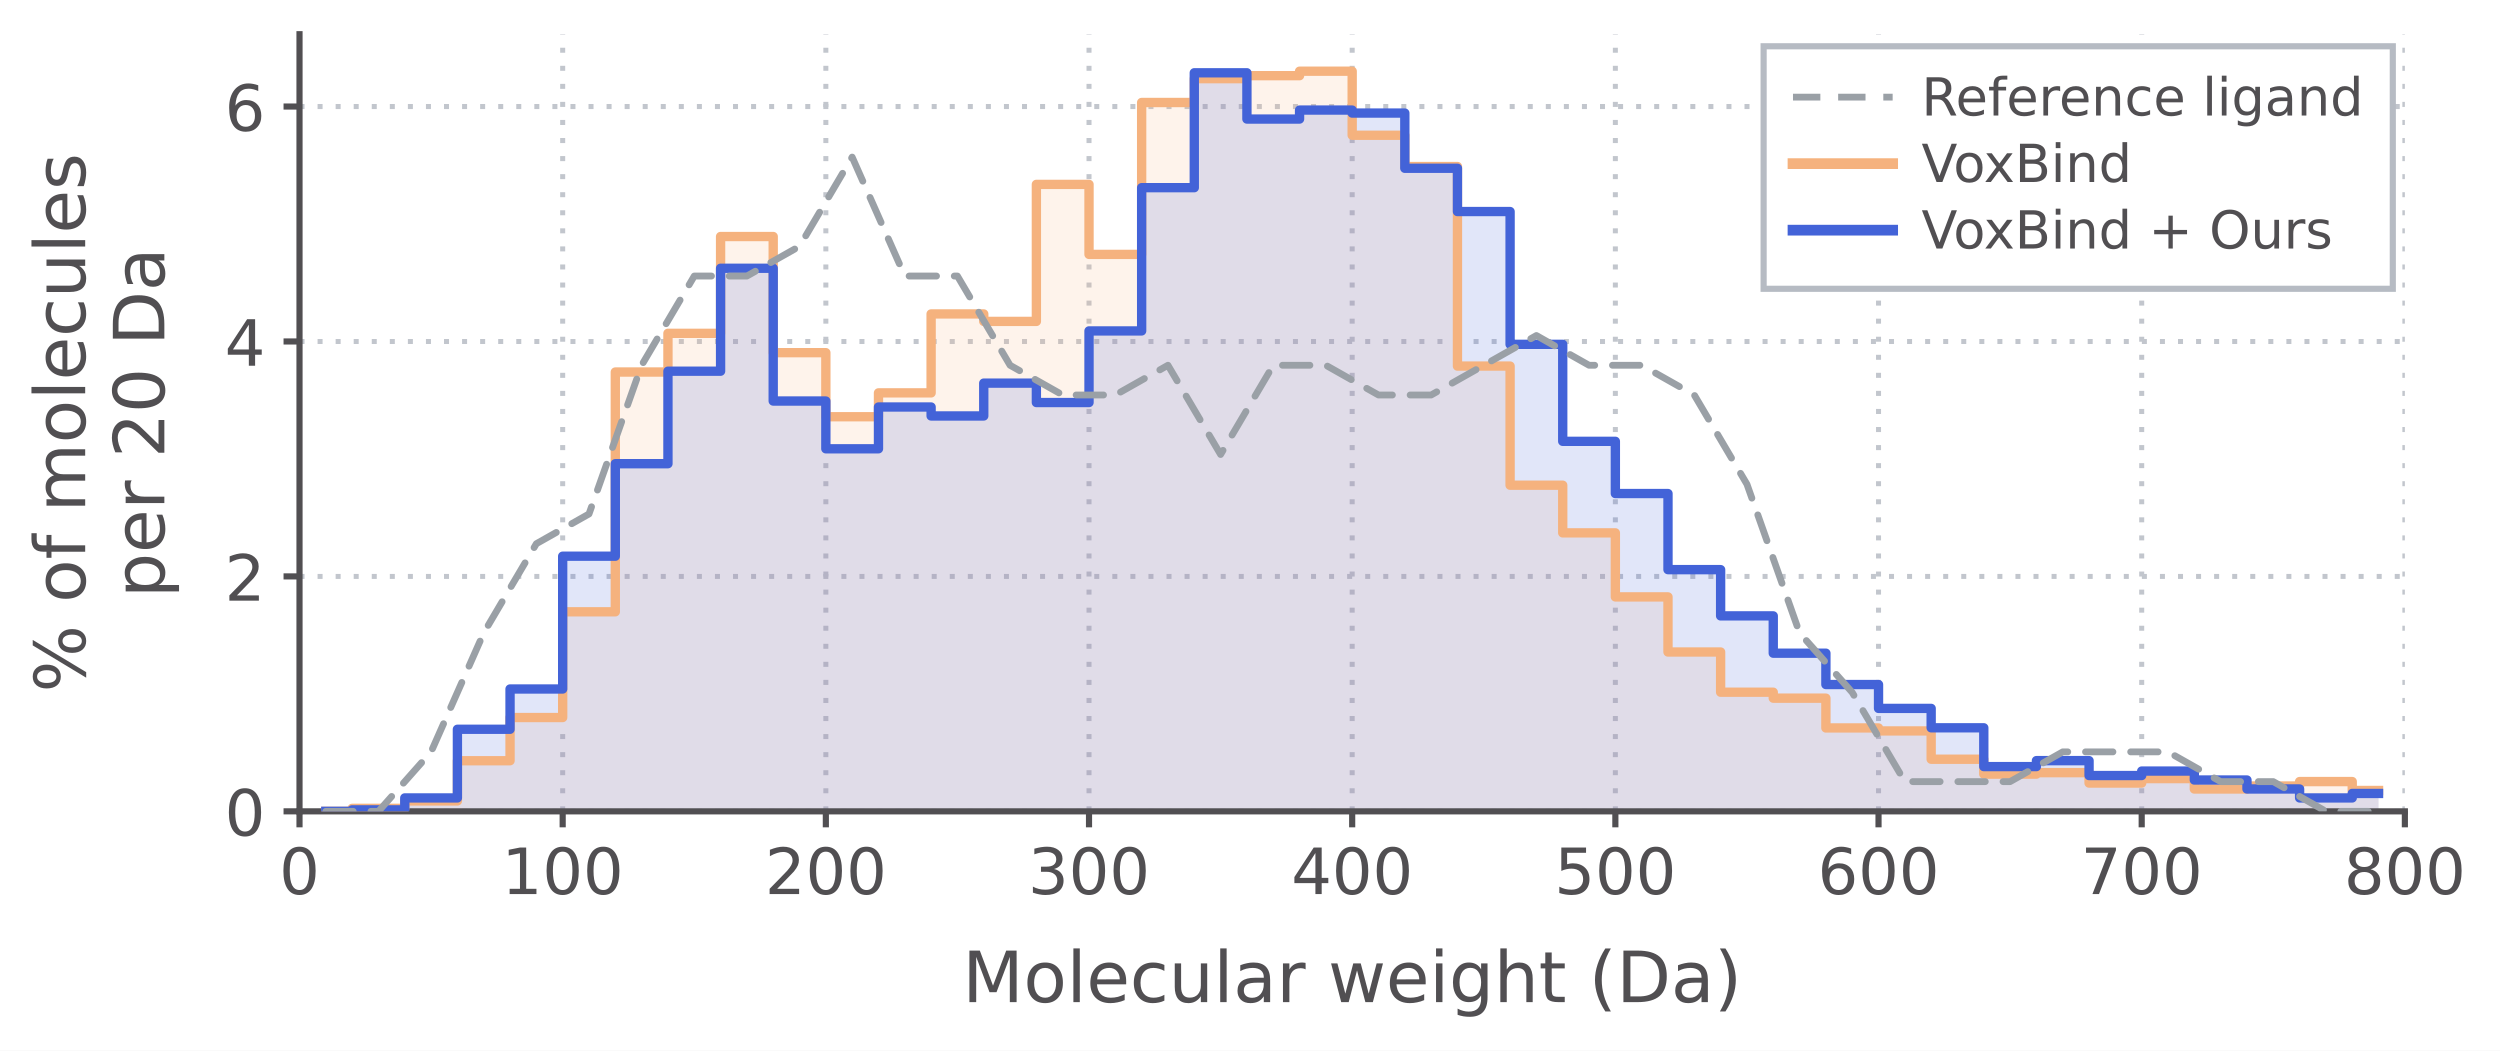
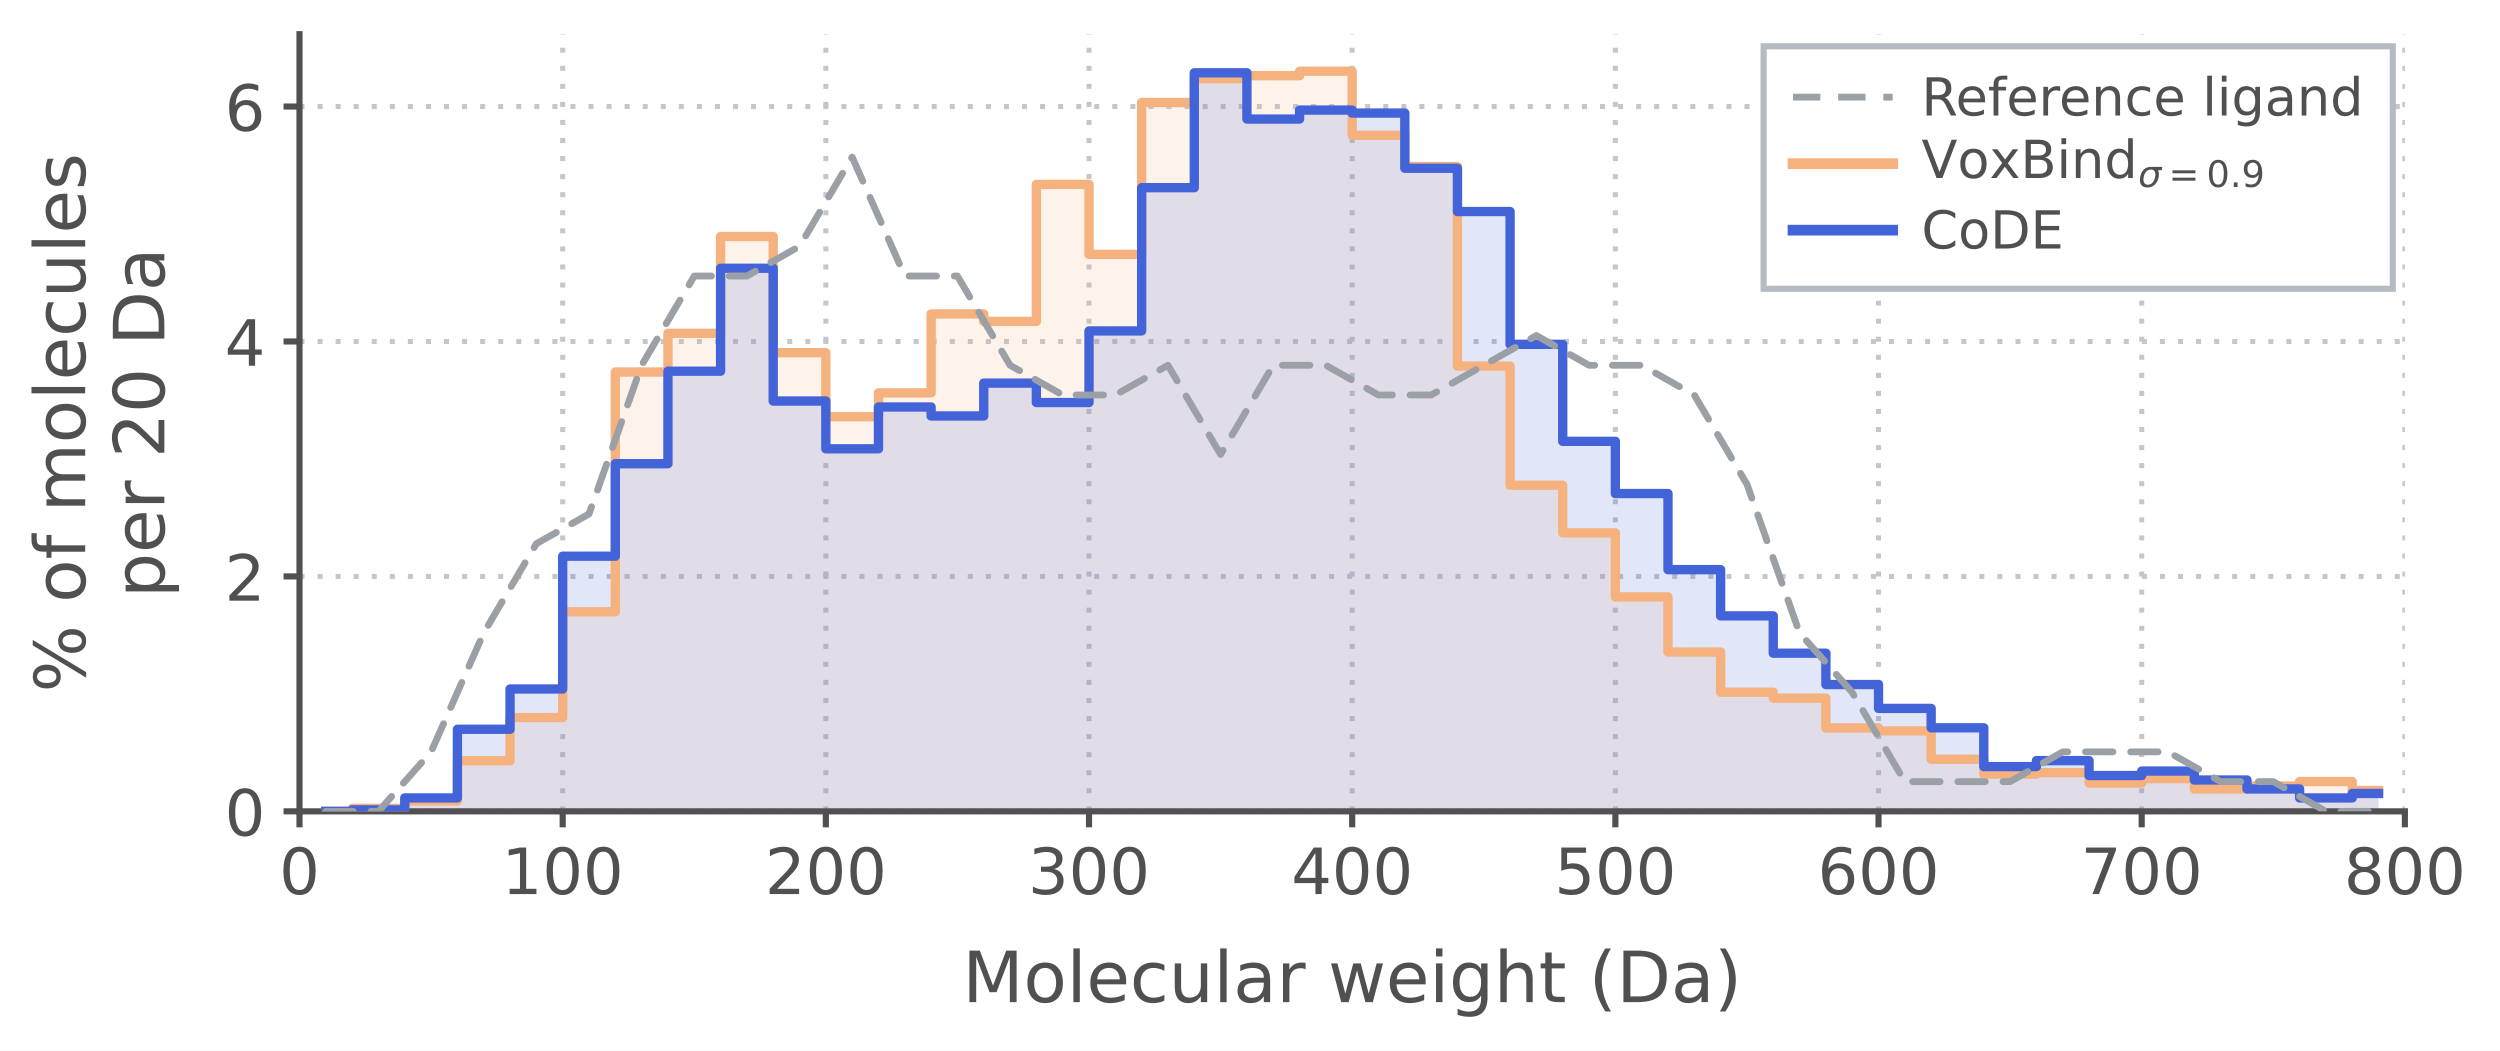
<svg xmlns="http://www.w3.org/2000/svg" xmlns:xlink="http://www.w3.org/1999/xlink" width="548.1pt" height="230.353pt" viewBox="0 0 548.1 230.353" version="1.1">
  <defs>
    <style type="text/css">*{stroke-linejoin: round; stroke-linecap: butt}</style>
  </defs>
  <g id="figure_1">
    <g id="patch_1">
      <path d="M 0 230.353  L 548.1 230.353  L 548.1 0  L 0 0  z " style="fill: #ffffff" />
    </g>
    <g id="axes_1">
      <g id="patch_2">
        <path d="M 65.664 177.88  L 527.243 177.88  L 527.243 7.5  L 65.664 7.5  z " style="fill: #ffffff" />
      </g>
      <g id="matplotlib.axis_1">
        <g id="xtick_1">
          <g id="line2d_1">
-             <path d="M 65.664 177.88  L 65.664 7.5  " clip-path="url(#p0fb423e815)" style="fill: none; stroke-dasharray: 1.1,2.86; stroke-dashoffset: 0; stroke: #c2c6cd; stroke-width: 1.1" />
+             <path d="M 65.664 177.88  L 65.664 7.5  " clip-path="url(#pfb784f9722)" style="fill: none; stroke-dasharray: 1.1,2.86; stroke-dashoffset: 0; stroke: #c2c6cd; stroke-width: 1.1" />
          </g>
          <g id="line2d_2">
            <defs>
-               <path id="mcb661a7497" d="M 0 0  L 0 3.5  " style="stroke: #514f52; stroke-width: 1.35" />
+               <path id="m6ec06817ce" d="M 0 0  L 0 3.5  " style="stroke: #514f52; stroke-width: 1.35" />
            </defs>
            <g>
-               <use xlink:href="#mcb661a7497" x="65.664" y="177.88" style="fill: #514f52; stroke: #514f52; stroke-width: 1.35" />
+               <use xlink:href="#m6ec06817ce" x="65.664" y="177.88" style="fill: #514f52; stroke: #514f52; stroke-width: 1.35" />
            </g>
          </g>
          <g id="text_1">
            <text style="font-size: 14px; font-family: 'DejaVu Sans'; text-anchor: middle; fill: #514f52" x="65.664" y="196.018" transform="rotate(-0 65.66364 196.0183)">0</text>
          </g>
        </g>
        <g id="xtick_2">
          <g id="line2d_3">
-             <path d="M 123.361 177.88  L 123.361 7.5  " clip-path="url(#p0fb423e815)" style="fill: none; stroke-dasharray: 1.1,2.86; stroke-dashoffset: 0; stroke: #c2c6cd; stroke-width: 1.1" />
+             <path d="M 123.361 177.88  L 123.361 7.5  " clip-path="url(#pfb784f9722)" style="fill: none; stroke-dasharray: 1.1,2.86; stroke-dashoffset: 0; stroke: #c2c6cd; stroke-width: 1.1" />
          </g>
          <g id="line2d_4">
            <g>
-               <use xlink:href="#mcb661a7497" x="123.361" y="177.88" style="fill: #514f52; stroke: #514f52; stroke-width: 1.35" />
+               <use xlink:href="#m6ec06817ce" x="123.361" y="177.88" style="fill: #514f52; stroke: #514f52; stroke-width: 1.35" />
            </g>
          </g>
          <g id="text_2">
            <text style="font-size: 14px; font-family: 'DejaVu Sans'; text-anchor: middle; fill: #514f52" x="123.361" y="196.018" transform="rotate(-0 123.3611 196.0183)">100</text>
          </g>
        </g>
        <g id="xtick_3">
          <g id="line2d_5">
-             <path d="M 181.059 177.88  L 181.059 7.5  " clip-path="url(#p0fb423e815)" style="fill: none; stroke-dasharray: 1.1,2.86; stroke-dashoffset: 0; stroke: #c2c6cd; stroke-width: 1.1" />
+             <path d="M 181.059 177.88  L 181.059 7.5  " clip-path="url(#pfb784f9722)" style="fill: none; stroke-dasharray: 1.1,2.86; stroke-dashoffset: 0; stroke: #c2c6cd; stroke-width: 1.1" />
          </g>
          <g id="line2d_6">
            <g>
-               <use xlink:href="#mcb661a7497" x="181.059" y="177.88" style="fill: #514f52; stroke: #514f52; stroke-width: 1.35" />
+               <use xlink:href="#m6ec06817ce" x="181.059" y="177.88" style="fill: #514f52; stroke: #514f52; stroke-width: 1.35" />
            </g>
          </g>
          <g id="text_3">
            <text style="font-size: 14px; font-family: 'DejaVu Sans'; text-anchor: middle; fill: #514f52" x="181.059" y="196.018" transform="rotate(-0 181.0585 196.0183)">200</text>
          </g>
        </g>
        <g id="xtick_4">
          <g id="line2d_7">
-             <path d="M 238.756 177.88  L 238.756 7.5  " clip-path="url(#p0fb423e815)" style="fill: none; stroke-dasharray: 1.1,2.86; stroke-dashoffset: 0; stroke: #c2c6cd; stroke-width: 1.1" />
+             <path d="M 238.756 177.88  L 238.756 7.5  " clip-path="url(#pfb784f9722)" style="fill: none; stroke-dasharray: 1.1,2.86; stroke-dashoffset: 0; stroke: #c2c6cd; stroke-width: 1.1" />
          </g>
          <g id="line2d_8">
            <g>
-               <use xlink:href="#mcb661a7497" x="238.756" y="177.88" style="fill: #514f52; stroke: #514f52; stroke-width: 1.35" />
+               <use xlink:href="#m6ec06817ce" x="238.756" y="177.88" style="fill: #514f52; stroke: #514f52; stroke-width: 1.35" />
            </g>
          </g>
          <g id="text_4">
            <text style="font-size: 14px; font-family: 'DejaVu Sans'; text-anchor: middle; fill: #514f52" x="238.756" y="196.018" transform="rotate(-0 238.756 196.0183)">300</text>
          </g>
        </g>
        <g id="xtick_5">
          <g id="line2d_9">
-             <path d="M 296.453 177.88  L 296.453 7.5  " clip-path="url(#p0fb423e815)" style="fill: none; stroke-dasharray: 1.1,2.86; stroke-dashoffset: 0; stroke: #c2c6cd; stroke-width: 1.1" />
+             <path d="M 296.453 177.88  L 296.453 7.5  " clip-path="url(#pfb784f9722)" style="fill: none; stroke-dasharray: 1.1,2.86; stroke-dashoffset: 0; stroke: #c2c6cd; stroke-width: 1.1" />
          </g>
          <g id="line2d_10">
            <g>
-               <use xlink:href="#mcb661a7497" x="296.453" y="177.88" style="fill: #514f52; stroke: #514f52; stroke-width: 1.35" />
+               <use xlink:href="#m6ec06817ce" x="296.453" y="177.88" style="fill: #514f52; stroke: #514f52; stroke-width: 1.35" />
            </g>
          </g>
          <g id="text_5">
            <text style="font-size: 14px; font-family: 'DejaVu Sans'; text-anchor: middle; fill: #514f52" x="296.453" y="196.018" transform="rotate(-0 296.4534 196.0183)">400</text>
          </g>
        </g>
        <g id="xtick_6">
          <g id="line2d_11">
-             <path d="M 354.151 177.88  L 354.151 7.5  " clip-path="url(#p0fb423e815)" style="fill: none; stroke-dasharray: 1.1,2.86; stroke-dashoffset: 0; stroke: #c2c6cd; stroke-width: 1.1" />
+             <path d="M 354.151 177.88  L 354.151 7.5  " clip-path="url(#pfb784f9722)" style="fill: none; stroke-dasharray: 1.1,2.86; stroke-dashoffset: 0; stroke: #c2c6cd; stroke-width: 1.1" />
          </g>
          <g id="line2d_12">
            <g>
-               <use xlink:href="#mcb661a7497" x="354.151" y="177.88" style="fill: #514f52; stroke: #514f52; stroke-width: 1.35" />
+               <use xlink:href="#m6ec06817ce" x="354.151" y="177.88" style="fill: #514f52; stroke: #514f52; stroke-width: 1.35" />
            </g>
          </g>
          <g id="text_6">
            <text style="font-size: 14px; font-family: 'DejaVu Sans'; text-anchor: middle; fill: #514f52" x="354.151" y="196.018" transform="rotate(-0 354.1509 196.0183)">500</text>
          </g>
        </g>
        <g id="xtick_7">
          <g id="line2d_13">
-             <path d="M 411.848 177.88  L 411.848 7.5  " clip-path="url(#p0fb423e815)" style="fill: none; stroke-dasharray: 1.1,2.86; stroke-dashoffset: 0; stroke: #c2c6cd; stroke-width: 1.1" />
+             <path d="M 411.848 177.88  L 411.848 7.5  " clip-path="url(#pfb784f9722)" style="fill: none; stroke-dasharray: 1.1,2.86; stroke-dashoffset: 0; stroke: #c2c6cd; stroke-width: 1.1" />
          </g>
          <g id="line2d_14">
            <g>
-               <use xlink:href="#mcb661a7497" x="411.848" y="177.88" style="fill: #514f52; stroke: #514f52; stroke-width: 1.35" />
+               <use xlink:href="#m6ec06817ce" x="411.848" y="177.88" style="fill: #514f52; stroke: #514f52; stroke-width: 1.35" />
            </g>
          </g>
          <g id="text_7">
            <text style="font-size: 14px; font-family: 'DejaVu Sans'; text-anchor: middle; fill: #514f52" x="411.848" y="196.018" transform="rotate(-0 411.8483 196.0183)">600</text>
          </g>
        </g>
        <g id="xtick_8">
          <g id="line2d_15">
-             <path d="M 469.546 177.88  L 469.546 7.5  " clip-path="url(#p0fb423e815)" style="fill: none; stroke-dasharray: 1.1,2.86; stroke-dashoffset: 0; stroke: #c2c6cd; stroke-width: 1.1" />
+             <path d="M 469.546 177.88  L 469.546 7.5  " clip-path="url(#pfb784f9722)" style="fill: none; stroke-dasharray: 1.1,2.86; stroke-dashoffset: 0; stroke: #c2c6cd; stroke-width: 1.1" />
          </g>
          <g id="line2d_16">
            <g>
-               <use xlink:href="#mcb661a7497" x="469.546" y="177.88" style="fill: #514f52; stroke: #514f52; stroke-width: 1.35" />
+               <use xlink:href="#m6ec06817ce" x="469.546" y="177.88" style="fill: #514f52; stroke: #514f52; stroke-width: 1.35" />
            </g>
          </g>
          <g id="text_8">
            <text style="font-size: 14px; font-family: 'DejaVu Sans'; text-anchor: middle; fill: #514f52" x="469.546" y="196.018" transform="rotate(-0 469.5457 196.0183)">700</text>
          </g>
        </g>
        <g id="xtick_9">
          <g id="line2d_17">
-             <path d="M 527.243 177.88  L 527.243 7.5  " clip-path="url(#p0fb423e815)" style="fill: none; stroke-dasharray: 1.1,2.86; stroke-dashoffset: 0; stroke: #c2c6cd; stroke-width: 1.1" />
+             <path d="M 527.243 177.88  L 527.243 7.5  " clip-path="url(#pfb784f9722)" style="fill: none; stroke-dasharray: 1.1,2.86; stroke-dashoffset: 0; stroke: #c2c6cd; stroke-width: 1.1" />
          </g>
          <g id="line2d_18">
            <g>
-               <use xlink:href="#mcb661a7497" x="527.243" y="177.88" style="fill: #514f52; stroke: #514f52; stroke-width: 1.35" />
+               <use xlink:href="#m6ec06817ce" x="527.243" y="177.88" style="fill: #514f52; stroke: #514f52; stroke-width: 1.35" />
            </g>
          </g>
          <g id="text_9">
            <text style="font-size: 14px; font-family: 'DejaVu Sans'; text-anchor: middle; fill: #514f52" x="527.243" y="196.018" transform="rotate(-0 527.2432 196.0183)">800</text>
          </g>
        </g>
        <g id="text_10">
          <text style="font-size: 15.5px; font-family: 'DejaVu Sans'; text-anchor: middle; fill: #514f52" x="296.453" y="219.707" transform="rotate(-0 296.4534 219.7074)">Molecular weight (Da)</text>
        </g>
      </g>
      <g id="matplotlib.axis_2">
        <g id="ytick_1">
          <g id="line2d_19">
-             <path d="M 65.664 177.88  L 527.243 177.88  " clip-path="url(#p0fb423e815)" style="fill: none; stroke-dasharray: 1.1,2.86; stroke-dashoffset: 0; stroke: #c2c6cd; stroke-width: 1.1" />
+             <path d="M 65.664 177.88  L 527.243 177.88  " clip-path="url(#pfb784f9722)" style="fill: none; stroke-dasharray: 1.1,2.86; stroke-dashoffset: 0; stroke: #c2c6cd; stroke-width: 1.1" />
          </g>
          <g id="line2d_20">
            <defs>
-               <path id="m5af841cab3" d="M 0 0  L -3.5 0  " style="stroke: #514f52; stroke-width: 1.35" />
+               <path id="m5382a4013b" d="M 0 0  L -3.5 0  " style="stroke: #514f52; stroke-width: 1.35" />
            </defs>
            <g>
-               <use xlink:href="#m5af841cab3" x="65.664" y="177.88" style="fill: #514f52; stroke: #514f52; stroke-width: 1.35" />
+               <use xlink:href="#m5382a4013b" x="65.664" y="177.88" style="fill: #514f52; stroke: #514f52; stroke-width: 1.35" />
            </g>
          </g>
          <g id="text_11">
            <text style="font-size: 14px; font-family: 'DejaVu Sans'; text-anchor: end; fill: #514f52" x="58.164" y="183.199" transform="rotate(-0 58.16364 183.1994)">0</text>
          </g>
        </g>
        <g id="ytick_2">
          <g id="line2d_21">
-             <path d="M 65.664 126.373  L 527.243 126.373  " clip-path="url(#p0fb423e815)" style="fill: none; stroke-dasharray: 1.1,2.86; stroke-dashoffset: 0; stroke: #c2c6cd; stroke-width: 1.1" />
+             <path d="M 65.664 126.373  L 527.243 126.373  " clip-path="url(#pfb784f9722)" style="fill: none; stroke-dasharray: 1.1,2.86; stroke-dashoffset: 0; stroke: #c2c6cd; stroke-width: 1.1" />
          </g>
          <g id="line2d_22">
            <g>
-               <use xlink:href="#m5af841cab3" x="65.664" y="126.373" style="fill: #514f52; stroke: #514f52; stroke-width: 1.35" />
+               <use xlink:href="#m5382a4013b" x="65.664" y="126.373" style="fill: #514f52; stroke: #514f52; stroke-width: 1.35" />
            </g>
          </g>
          <g id="text_12">
            <text style="font-size: 14px; font-family: 'DejaVu Sans'; text-anchor: end; fill: #514f52" x="58.164" y="131.692" transform="rotate(-0 58.16364 131.6918)">2</text>
          </g>
        </g>
        <g id="ytick_3">
          <g id="line2d_23">
-             <path d="M 65.664 74.865  L 527.243 74.865  " clip-path="url(#p0fb423e815)" style="fill: none; stroke-dasharray: 1.1,2.86; stroke-dashoffset: 0; stroke: #c2c6cd; stroke-width: 1.1" />
+             <path d="M 65.664 74.865  L 527.243 74.865  " clip-path="url(#pfb784f9722)" style="fill: none; stroke-dasharray: 1.1,2.86; stroke-dashoffset: 0; stroke: #c2c6cd; stroke-width: 1.1" />
          </g>
          <g id="line2d_24">
            <g>
-               <use xlink:href="#m5af841cab3" x="65.664" y="74.865" style="fill: #514f52; stroke: #514f52; stroke-width: 1.35" />
+               <use xlink:href="#m5382a4013b" x="65.664" y="74.865" style="fill: #514f52; stroke: #514f52; stroke-width: 1.35" />
            </g>
          </g>
          <g id="text_13">
            <text style="font-size: 14px; font-family: 'DejaVu Sans'; text-anchor: end; fill: #514f52" x="58.164" y="80.184" transform="rotate(-0 58.16364 80.18425)">4</text>
          </g>
        </g>
        <g id="ytick_4">
          <g id="line2d_25">
-             <path d="M 65.664 23.358  L 527.243 23.358  " clip-path="url(#p0fb423e815)" style="fill: none; stroke-dasharray: 1.1,2.86; stroke-dashoffset: 0; stroke: #c2c6cd; stroke-width: 1.1" />
+             <path d="M 65.664 23.358  L 527.243 23.358  " clip-path="url(#pfb784f9722)" style="fill: none; stroke-dasharray: 1.1,2.86; stroke-dashoffset: 0; stroke: #c2c6cd; stroke-width: 1.1" />
          </g>
          <g id="line2d_26">
            <g>
-               <use xlink:href="#m5af841cab3" x="65.664" y="23.358" style="fill: #514f52; stroke: #514f52; stroke-width: 1.35" />
+               <use xlink:href="#m5382a4013b" x="65.664" y="23.358" style="fill: #514f52; stroke: #514f52; stroke-width: 1.35" />
            </g>
          </g>
          <g id="text_14">
            <text style="font-size: 14px; font-family: 'DejaVu Sans'; text-anchor: end; fill: #514f52" x="58.164" y="28.677" transform="rotate(-0 58.16364 28.67668)">6</text>
          </g>
        </g>
        <g id="text_15">
          <text style="font-size: 15.5px; font-family: 'DejaVu Sans'; fill: #514f52" transform="translate(18.67601 151.7949) rotate(-90)">% of molecules</text>
          <text style="font-size: 15.5px; font-family: 'DejaVu Sans'; fill: #514f52" transform="translate(36.03262 131.0697) rotate(-90)">per 20 Da</text>
        </g>
      </g>
      <g id="FillBetweenPolyCollection_1">
        <defs>
-           <path id="ma18dddd29a" d="M 71.433 -52.473  L 71.433 -52.473  L 77.203 -52.473  L 77.203 -53.126  L 88.743 -53.126  L 88.743 -54.758  L 100.282 -54.758  L 100.282 -63.573  L 111.822 -63.573  L 111.822 -73.042  L 123.361 -73.042  L 123.361 -96.223  L 134.901 -96.223  L 134.901 -148.788  L 146.44 -148.788  L 146.44 -157.277  L 157.98 -157.277  L 157.98 -178.499  L 169.519 -178.499  L 169.519 -153.033  L 181.059 -153.033  L 181.059 -138.993  L 192.598 -138.993  L 192.598 -144.217  L 204.137 -144.217  L 204.137 -161.521  L 215.677 -161.521  L 215.677 -159.889  L 227.216 -159.889  L 227.216 -189.926  L 238.756 -189.926  L 238.756 -174.581  L 250.295 -174.581  L 250.295 -207.883  L 261.835 -207.883  L 261.835 -213.107  L 273.374 -213.107  L 273.374 -213.76  L 284.914 -213.76  L 284.914 -214.74  L 296.453 -214.74  L 296.453 -200.701  L 307.993 -200.701  L 307.993 -193.844  L 319.532 -193.844  L 319.532 -150.094  L 331.072 -150.094  L 331.072 -123.975  L 342.611 -123.975  L 342.611 -113.527  L 354.151 -113.527  L 354.151 -99.488  L 365.69 -99.488  L 365.69 -87.407  L 377.23 -87.407  L 377.23 -78.592  L 388.769 -78.592  L 388.769 -77.286  L 400.309 -77.286  L 400.309 -70.756  L 411.848 -70.756  L 411.848 -70.103  L 423.388 -70.103  L 423.388 -63.9  L 434.927 -63.9  L 434.927 -60.635  L 446.467 -60.635  L 446.467 -60.962  L 458.006 -60.962  L 458.006 -58.676  L 469.546 -58.676  L 469.546 -59.656  L 481.085 -59.656  L 481.085 -57.37  L 492.625 -57.37  L 492.625 -58.023  L 504.164 -58.023  L 504.164 -59.003  L 515.704 -59.003  L 515.704 -57.044  L 521.473 -57.044  L 521.473 -52.473  L 521.473 -52.473  L 515.704 -52.473  L 515.704 -52.473  L 504.164 -52.473  L 504.164 -52.473  L 492.625 -52.473  L 492.625 -52.473  L 481.085 -52.473  L 481.085 -52.473  L 469.546 -52.473  L 469.546 -52.473  L 458.006 -52.473  L 458.006 -52.473  L 446.467 -52.473  L 446.467 -52.473  L 434.927 -52.473  L 434.927 -52.473  L 423.388 -52.473  L 423.388 -52.473  L 411.848 -52.473  L 411.848 -52.473  L 400.309 -52.473  L 400.309 -52.473  L 388.769 -52.473  L 388.769 -52.473  L 377.23 -52.473  L 377.23 -52.473  L 365.69 -52.473  L 365.69 -52.473  L 354.151 -52.473  L 354.151 -52.473  L 342.611 -52.473  L 342.611 -52.473  L 331.072 -52.473  L 331.072 -52.473  L 319.532 -52.473  L 319.532 -52.473  L 307.993 -52.473  L 307.993 -52.473  L 296.453 -52.473  L 296.453 -52.473  L 284.914 -52.473  L 284.914 -52.473  L 273.374 -52.473  L 273.374 -52.473  L 261.835 -52.473  L 261.835 -52.473  L 250.295 -52.473  L 250.295 -52.473  L 238.756 -52.473  L 238.756 -52.473  L 227.216 -52.473  L 227.216 -52.473  L 215.677 -52.473  L 215.677 -52.473  L 204.137 -52.473  L 204.137 -52.473  L 192.598 -52.473  L 192.598 -52.473  L 181.059 -52.473  L 181.059 -52.473  L 169.519 -52.473  L 169.519 -52.473  L 157.98 -52.473  L 157.98 -52.473  L 146.44 -52.473  L 146.44 -52.473  L 134.901 -52.473  L 134.901 -52.473  L 123.361 -52.473  L 123.361 -52.473  L 111.822 -52.473  L 111.822 -52.473  L 100.282 -52.473  L 100.282 -52.473  L 88.743 -52.473  L 88.743 -52.473  L 77.203 -52.473  L 77.203 -52.473  L 71.433 -52.473  z " />
+           <path id="m075eaed378" d="M 71.433 -52.473  L 71.433 -52.473  L 77.203 -52.473  L 77.203 -53.126  L 88.743 -53.126  L 88.743 -54.758  L 100.282 -54.758  L 100.282 -63.573  L 111.822 -63.573  L 111.822 -73.042  L 123.361 -73.042  L 123.361 -96.223  L 134.901 -96.223  L 134.901 -148.788  L 146.44 -148.788  L 146.44 -157.277  L 157.98 -157.277  L 157.98 -178.499  L 169.519 -178.499  L 169.519 -153.033  L 181.059 -153.033  L 181.059 -138.993  L 192.598 -138.993  L 192.598 -144.217  L 204.137 -144.217  L 204.137 -161.521  L 215.677 -161.521  L 215.677 -159.889  L 227.216 -159.889  L 227.216 -189.926  L 238.756 -189.926  L 238.756 -174.581  L 250.295 -174.581  L 250.295 -207.883  L 261.835 -207.883  L 261.835 -213.107  L 273.374 -213.107  L 273.374 -213.76  L 284.914 -213.76  L 284.914 -214.74  L 296.453 -214.74  L 296.453 -200.701  L 307.993 -200.701  L 307.993 -193.844  L 319.532 -193.844  L 319.532 -150.094  L 331.072 -150.094  L 331.072 -123.975  L 342.611 -123.975  L 342.611 -113.527  L 354.151 -113.527  L 354.151 -99.488  L 365.69 -99.488  L 365.69 -87.407  L 377.23 -87.407  L 377.23 -78.592  L 388.769 -78.592  L 388.769 -77.286  L 400.309 -77.286  L 400.309 -70.756  L 411.848 -70.756  L 411.848 -70.103  L 423.388 -70.103  L 423.388 -63.9  L 434.927 -63.9  L 434.927 -60.635  L 446.467 -60.635  L 446.467 -60.962  L 458.006 -60.962  L 458.006 -58.676  L 469.546 -58.676  L 469.546 -59.656  L 481.085 -59.656  L 481.085 -57.37  L 492.625 -57.37  L 492.625 -58.023  L 504.164 -58.023  L 504.164 -59.003  L 515.704 -59.003  L 515.704 -57.044  L 521.473 -57.044  L 521.473 -52.473  L 521.473 -52.473  L 515.704 -52.473  L 515.704 -52.473  L 504.164 -52.473  L 504.164 -52.473  L 492.625 -52.473  L 492.625 -52.473  L 481.085 -52.473  L 481.085 -52.473  L 469.546 -52.473  L 469.546 -52.473  L 458.006 -52.473  L 458.006 -52.473  L 446.467 -52.473  L 446.467 -52.473  L 434.927 -52.473  L 434.927 -52.473  L 423.388 -52.473  L 423.388 -52.473  L 411.848 -52.473  L 411.848 -52.473  L 400.309 -52.473  L 400.309 -52.473  L 388.769 -52.473  L 388.769 -52.473  L 377.23 -52.473  L 377.23 -52.473  L 365.69 -52.473  L 365.69 -52.473  L 354.151 -52.473  L 354.151 -52.473  L 342.611 -52.473  L 342.611 -52.473  L 331.072 -52.473  L 331.072 -52.473  L 319.532 -52.473  L 319.532 -52.473  L 307.993 -52.473  L 307.993 -52.473  L 296.453 -52.473  L 296.453 -52.473  L 284.914 -52.473  L 284.914 -52.473  L 273.374 -52.473  L 273.374 -52.473  L 261.835 -52.473  L 261.835 -52.473  L 250.295 -52.473  L 250.295 -52.473  L 238.756 -52.473  L 238.756 -52.473  L 227.216 -52.473  L 227.216 -52.473  L 215.677 -52.473  L 215.677 -52.473  L 204.137 -52.473  L 204.137 -52.473  L 192.598 -52.473  L 192.598 -52.473  L 181.059 -52.473  L 181.059 -52.473  L 169.519 -52.473  L 169.519 -52.473  L 157.98 -52.473  L 157.98 -52.473  L 146.44 -52.473  L 146.44 -52.473  L 134.901 -52.473  L 134.901 -52.473  L 123.361 -52.473  L 123.361 -52.473  L 111.822 -52.473  L 111.822 -52.473  L 100.282 -52.473  L 100.282 -52.473  L 88.743 -52.473  L 88.743 -52.473  L 77.203 -52.473  L 77.203 -52.473  L 71.433 -52.473  z " />
        </defs>
-         <g clip-path="url(#p0fb423e815)">
-           <use xlink:href="#ma18dddd29a" x="0" y="230.353" style="fill: #f5b27e; fill-opacity: 0.16" />
+         <g clip-path="url(#pfb784f9722)">
+           <use xlink:href="#m075eaed378" x="0" y="230.353" style="fill: #f5b27e; fill-opacity: 0.16" />
        </g>
      </g>
      <g id="FillBetweenPolyCollection_2">
        <defs>
-           <path id="mccd74458b2" d="M 71.433 -52.473  L 71.433 -52.473  L 77.203 -52.473  L 77.203 -52.8  L 88.743 -52.8  L 88.743 -55.417  L 100.282 -55.417  L 100.282 -70.464  L 111.822 -70.464  L 111.822 -79.296  L 123.361 -79.296  L 123.361 -108.409  L 134.901 -108.409  L 134.901 -128.691  L 146.44 -128.691  L 146.44 -148.972  L 157.98 -148.972  L 157.98 -171.543  L 169.519 -171.543  L 169.519 -142.429  L 181.059 -142.429  L 181.059 -131.962  L 192.598 -131.962  L 192.598 -141.121  L 204.137 -141.121  L 204.137 -139.158  L 215.677 -139.158  L 215.677 -146.355  L 227.216 -146.355  L 227.216 -142.102  L 238.756 -142.102  L 238.756 -157.804  L 250.295 -157.804  L 250.295 -189.207  L 261.835 -189.207  L 261.835 -214.395  L 273.374 -214.395  L 273.374 -204.254  L 284.914 -204.254  L 284.914 -206.217  L 296.453 -206.217  L 296.453 -205.563  L 307.993 -205.563  L 307.993 -193.459  L 319.532 -193.459  L 319.532 -183.973  L 331.072 -183.973  L 331.072 -154.86  L 342.611 -154.86  L 342.611 -133.597  L 354.151 -133.597  L 354.151 -122.148  L 365.69 -122.148  L 365.69 -105.465  L 377.23 -105.465  L 377.23 -95.325  L 388.769 -95.325  L 388.769 -87.147  L 400.309 -87.147  L 400.309 -80.278  L 411.848 -80.278  L 411.848 -75.044  L 423.388 -75.044  L 423.388 -70.791  L 434.927 -70.791  L 434.927 -62.286  L 446.467 -62.286  L 446.467 -63.595  L 458.006 -63.595  L 458.006 -60.323  L 469.546 -60.323  L 469.546 -61.305  L 481.085 -61.305  L 481.085 -59.342  L 492.625 -59.342  L 492.625 -57.379  L 504.164 -57.379  L 504.164 -55.417  L 515.704 -55.417  L 515.704 -56.398  L 521.473 -56.398  L 521.473 -52.473  L 521.473 -52.473  L 515.704 -52.473  L 515.704 -52.473  L 504.164 -52.473  L 504.164 -52.473  L 492.625 -52.473  L 492.625 -52.473  L 481.085 -52.473  L 481.085 -52.473  L 469.546 -52.473  L 469.546 -52.473  L 458.006 -52.473  L 458.006 -52.473  L 446.467 -52.473  L 446.467 -52.473  L 434.927 -52.473  L 434.927 -52.473  L 423.388 -52.473  L 423.388 -52.473  L 411.848 -52.473  L 411.848 -52.473  L 400.309 -52.473  L 400.309 -52.473  L 388.769 -52.473  L 388.769 -52.473  L 377.23 -52.473  L 377.23 -52.473  L 365.69 -52.473  L 365.69 -52.473  L 354.151 -52.473  L 354.151 -52.473  L 342.611 -52.473  L 342.611 -52.473  L 331.072 -52.473  L 331.072 -52.473  L 319.532 -52.473  L 319.532 -52.473  L 307.993 -52.473  L 307.993 -52.473  L 296.453 -52.473  L 296.453 -52.473  L 284.914 -52.473  L 284.914 -52.473  L 273.374 -52.473  L 273.374 -52.473  L 261.835 -52.473  L 261.835 -52.473  L 250.295 -52.473  L 250.295 -52.473  L 238.756 -52.473  L 238.756 -52.473  L 227.216 -52.473  L 227.216 -52.473  L 215.677 -52.473  L 215.677 -52.473  L 204.137 -52.473  L 204.137 -52.473  L 192.598 -52.473  L 192.598 -52.473  L 181.059 -52.473  L 181.059 -52.473  L 169.519 -52.473  L 169.519 -52.473  L 157.98 -52.473  L 157.98 -52.473  L 146.44 -52.473  L 146.44 -52.473  L 134.901 -52.473  L 134.901 -52.473  L 123.361 -52.473  L 123.361 -52.473  L 111.822 -52.473  L 111.822 -52.473  L 100.282 -52.473  L 100.282 -52.473  L 88.743 -52.473  L 88.743 -52.473  L 77.203 -52.473  L 77.203 -52.473  L 71.433 -52.473  z " />
+           <path id="m02e33aa8a6" d="M 71.433 -52.473  L 71.433 -52.473  L 77.203 -52.473  L 77.203 -52.8  L 88.743 -52.8  L 88.743 -55.417  L 100.282 -55.417  L 100.282 -70.464  L 111.822 -70.464  L 111.822 -79.296  L 123.361 -79.296  L 123.361 -108.409  L 134.901 -108.409  L 134.901 -128.691  L 146.44 -128.691  L 146.44 -148.972  L 157.98 -148.972  L 157.98 -171.543  L 169.519 -171.543  L 169.519 -142.429  L 181.059 -142.429  L 181.059 -131.962  L 192.598 -131.962  L 192.598 -141.121  L 204.137 -141.121  L 204.137 -139.158  L 215.677 -139.158  L 215.677 -146.355  L 227.216 -146.355  L 227.216 -142.102  L 238.756 -142.102  L 238.756 -157.804  L 250.295 -157.804  L 250.295 -189.207  L 261.835 -189.207  L 261.835 -214.395  L 273.374 -214.395  L 273.374 -204.254  L 284.914 -204.254  L 284.914 -206.217  L 296.453 -206.217  L 296.453 -205.563  L 307.993 -205.563  L 307.993 -193.459  L 319.532 -193.459  L 319.532 -183.973  L 331.072 -183.973  L 331.072 -154.86  L 342.611 -154.86  L 342.611 -133.597  L 354.151 -133.597  L 354.151 -122.148  L 365.69 -122.148  L 365.69 -105.465  L 377.23 -105.465  L 377.23 -95.325  L 388.769 -95.325  L 388.769 -87.147  L 400.309 -87.147  L 400.309 -80.278  L 411.848 -80.278  L 411.848 -75.044  L 423.388 -75.044  L 423.388 -70.791  L 434.927 -70.791  L 434.927 -62.286  L 446.467 -62.286  L 446.467 -63.595  L 458.006 -63.595  L 458.006 -60.323  L 469.546 -60.323  L 469.546 -61.305  L 481.085 -61.305  L 481.085 -59.342  L 492.625 -59.342  L 492.625 -57.379  L 504.164 -57.379  L 504.164 -55.417  L 515.704 -55.417  L 515.704 -56.398  L 521.473 -56.398  L 521.473 -52.473  L 521.473 -52.473  L 515.704 -52.473  L 515.704 -52.473  L 504.164 -52.473  L 504.164 -52.473  L 492.625 -52.473  L 492.625 -52.473  L 481.085 -52.473  L 481.085 -52.473  L 469.546 -52.473  L 469.546 -52.473  L 458.006 -52.473  L 458.006 -52.473  L 446.467 -52.473  L 446.467 -52.473  L 434.927 -52.473  L 434.927 -52.473  L 423.388 -52.473  L 423.388 -52.473  L 411.848 -52.473  L 411.848 -52.473  L 400.309 -52.473  L 400.309 -52.473  L 388.769 -52.473  L 388.769 -52.473  L 377.23 -52.473  L 377.23 -52.473  L 365.69 -52.473  L 365.69 -52.473  L 354.151 -52.473  L 354.151 -52.473  L 342.611 -52.473  L 342.611 -52.473  L 331.072 -52.473  L 331.072 -52.473  L 319.532 -52.473  L 319.532 -52.473  L 307.993 -52.473  L 307.993 -52.473  L 296.453 -52.473  L 296.453 -52.473  L 284.914 -52.473  L 284.914 -52.473  L 273.374 -52.473  L 273.374 -52.473  L 261.835 -52.473  L 261.835 -52.473  L 250.295 -52.473  L 250.295 -52.473  L 238.756 -52.473  L 238.756 -52.473  L 227.216 -52.473  L 227.216 -52.473  L 215.677 -52.473  L 215.677 -52.473  L 204.137 -52.473  L 204.137 -52.473  L 192.598 -52.473  L 192.598 -52.473  L 181.059 -52.473  L 181.059 -52.473  L 169.519 -52.473  L 169.519 -52.473  L 157.98 -52.473  L 157.98 -52.473  L 146.44 -52.473  L 146.44 -52.473  L 134.901 -52.473  L 134.901 -52.473  L 123.361 -52.473  L 123.361 -52.473  L 111.822 -52.473  L 111.822 -52.473  L 100.282 -52.473  L 100.282 -52.473  L 88.743 -52.473  L 88.743 -52.473  L 77.203 -52.473  L 77.203 -52.473  L 71.433 -52.473  z " />
        </defs>
-         <g clip-path="url(#p0fb423e815)">
-           <use xlink:href="#mccd74458b2" x="0" y="230.353" style="fill: #4363d8; fill-opacity: 0.16" />
+         <g clip-path="url(#pfb784f9722)">
+           <use xlink:href="#m02e33aa8a6" x="0" y="230.353" style="fill: #4363d8; fill-opacity: 0.16" />
        </g>
      </g>
      <g id="patch_3">
        <path d="M 65.664 177.88  L 65.664 7.5  " style="fill: none; stroke: #514f52; stroke-width: 1.35; stroke-linejoin: miter; stroke-linecap: square" />
      </g>
      <g id="patch_4">
        <path d="M 65.664 177.88  L 527.243 177.88  " style="fill: none; stroke: #514f52; stroke-width: 1.35; stroke-linejoin: miter; stroke-linecap: square" />
      </g>
      <g id="line2d_27">
-         <path d="M 71.433 177.88  L 77.203 177.88  L 77.203 177.227  L 88.743 177.227  L 88.743 175.595  L 100.282 175.595  L 100.282 166.78  L 111.822 166.78  L 111.822 157.311  L 123.361 157.311  L 123.361 134.13  L 134.901 134.13  L 134.901 81.565  L 146.44 81.565  L 146.44 73.076  L 157.98 73.076  L 157.98 51.854  L 169.519 51.854  L 169.519 77.321  L 181.059 77.321  L 181.059 91.36  L 192.598 91.36  L 192.598 86.136  L 204.137 86.136  L 204.137 68.832  L 215.677 68.832  L 215.677 70.464  L 227.216 70.464  L 227.216 40.427  L 238.756 40.427  L 238.756 55.772  L 250.295 55.772  L 250.295 22.47  L 261.835 22.47  L 261.835 17.246  L 273.374 17.246  L 273.374 16.593  L 284.914 16.593  L 284.914 15.613  L 296.453 15.613  L 296.453 29.653  L 307.993 29.653  L 307.993 36.509  L 319.532 36.509  L 319.532 80.259  L 331.072 80.259  L 331.072 106.378  L 342.611 106.378  L 342.611 116.826  L 354.151 116.826  L 354.151 130.865  L 365.69 130.865  L 365.69 142.946  L 377.23 142.946  L 377.23 151.761  L 388.769 151.761  L 388.769 153.067  L 400.309 153.067  L 400.309 159.597  L 411.848 159.597  L 411.848 160.25  L 423.388 160.25  L 423.388 166.453  L 434.927 166.453  L 434.927 169.718  L 446.467 169.718  L 446.467 169.392  L 458.006 169.392  L 458.006 171.677  L 469.546 171.677  L 469.546 170.698  L 481.085 170.698  L 481.085 172.983  L 492.625 172.983  L 492.625 172.33  L 504.164 172.33  L 504.164 171.351  L 515.704 171.351  L 515.704 173.31  L 521.473 173.31  " clip-path="url(#p0fb423e815)" style="fill: none; stroke: #f5b27e; stroke-width: 2.05; stroke-linecap: square" />
+         <path d="M 71.433 177.88  L 77.203 177.88  L 77.203 177.227  L 88.743 177.227  L 88.743 175.595  L 100.282 175.595  L 100.282 166.78  L 111.822 166.78  L 111.822 157.311  L 123.361 157.311  L 123.361 134.13  L 134.901 134.13  L 134.901 81.565  L 146.44 81.565  L 146.44 73.076  L 157.98 73.076  L 157.98 51.854  L 169.519 51.854  L 169.519 77.321  L 181.059 77.321  L 181.059 91.36  L 192.598 91.36  L 192.598 86.136  L 204.137 86.136  L 204.137 68.832  L 215.677 68.832  L 215.677 70.464  L 227.216 70.464  L 227.216 40.427  L 238.756 40.427  L 238.756 55.772  L 250.295 55.772  L 250.295 22.47  L 261.835 22.47  L 261.835 17.246  L 273.374 17.246  L 273.374 16.593  L 284.914 16.593  L 284.914 15.613  L 296.453 15.613  L 296.453 29.653  L 307.993 29.653  L 307.993 36.509  L 319.532 36.509  L 319.532 80.259  L 331.072 80.259  L 331.072 106.378  L 342.611 106.378  L 342.611 116.826  L 354.151 116.826  L 354.151 130.865  L 365.69 130.865  L 365.69 142.946  L 377.23 142.946  L 377.23 151.761  L 388.769 151.761  L 388.769 153.067  L 400.309 153.067  L 400.309 159.597  L 411.848 159.597  L 411.848 160.25  L 423.388 160.25  L 423.388 166.453  L 434.927 166.453  L 434.927 169.718  L 446.467 169.718  L 446.467 169.392  L 458.006 169.392  L 458.006 171.677  L 469.546 171.677  L 469.546 170.698  L 481.085 170.698  L 481.085 172.983  L 492.625 172.983  L 492.625 172.33  L 504.164 172.33  L 504.164 171.351  L 515.704 171.351  L 515.704 173.31  L 521.473 173.31  " clip-path="url(#pfb784f9722)" style="fill: none; stroke: #f5b27e; stroke-width: 2.05; stroke-linecap: square" />
      </g>
      <g id="line2d_28">
-         <path d="M 71.433 177.88  L 77.203 177.88  L 77.203 177.553  L 88.743 177.553  L 88.743 174.936  L 100.282 174.936  L 100.282 159.889  L 111.822 159.889  L 111.822 151.057  L 123.361 151.057  L 123.361 121.944  L 134.901 121.944  L 134.901 101.663  L 146.44 101.663  L 146.44 81.381  L 157.98 81.381  L 157.98 58.811  L 169.519 58.811  L 169.519 87.924  L 181.059 87.924  L 181.059 98.391  L 192.598 98.391  L 192.598 89.232  L 204.137 89.232  L 204.137 91.195  L 215.677 91.195  L 215.677 83.998  L 227.216 83.998  L 227.216 88.251  L 238.756 88.251  L 238.756 72.549  L 250.295 72.549  L 250.295 41.146  L 261.835 41.146  L 261.835 15.958  L 273.374 15.958  L 273.374 26.099  L 284.914 26.099  L 284.914 24.136  L 296.453 24.136  L 296.453 24.791  L 307.993 24.791  L 307.993 36.894  L 319.532 36.894  L 319.532 46.38  L 331.072 46.38  L 331.072 75.493  L 342.611 75.493  L 342.611 96.756  L 354.151 96.756  L 354.151 108.205  L 365.69 108.205  L 365.69 124.888  L 377.23 124.888  L 377.23 135.028  L 388.769 135.028  L 388.769 143.206  L 400.309 143.206  L 400.309 150.076  L 411.848 150.076  L 411.848 155.31  L 423.388 155.31  L 423.388 159.562  L 434.927 159.562  L 434.927 168.067  L 446.467 168.067  L 446.467 166.759  L 458.006 166.759  L 458.006 170.03  L 469.546 170.03  L 469.546 169.048  L 481.085 169.048  L 481.085 171.011  L 492.625 171.011  L 492.625 172.974  L 504.164 172.974  L 504.164 174.936  L 515.704 174.936  L 515.704 173.955  L 521.473 173.955  " clip-path="url(#p0fb423e815)" style="fill: none; stroke: #4363d8; stroke-width: 2.05; stroke-linecap: square" />
+         <path d="M 71.433 177.88  L 77.203 177.88  L 77.203 177.553  L 88.743 177.553  L 88.743 174.936  L 100.282 174.936  L 100.282 159.889  L 111.822 159.889  L 111.822 151.057  L 123.361 151.057  L 123.361 121.944  L 134.901 121.944  L 134.901 101.663  L 146.44 101.663  L 146.44 81.381  L 157.98 81.381  L 157.98 58.811  L 169.519 58.811  L 169.519 87.924  L 181.059 87.924  L 181.059 98.391  L 192.598 98.391  L 192.598 89.232  L 204.137 89.232  L 204.137 91.195  L 215.677 91.195  L 215.677 83.998  L 227.216 83.998  L 227.216 88.251  L 238.756 88.251  L 238.756 72.549  L 250.295 72.549  L 250.295 41.146  L 261.835 41.146  L 261.835 15.958  L 273.374 15.958  L 273.374 26.099  L 284.914 26.099  L 284.914 24.136  L 296.453 24.136  L 296.453 24.791  L 307.993 24.791  L 307.993 36.894  L 319.532 36.894  L 319.532 46.38  L 331.072 46.38  L 331.072 75.493  L 342.611 75.493  L 342.611 96.756  L 354.151 96.756  L 354.151 108.205  L 365.69 108.205  L 365.69 124.888  L 377.23 124.888  L 377.23 135.028  L 388.769 135.028  L 388.769 143.206  L 400.309 143.206  L 400.309 150.076  L 411.848 150.076  L 411.848 155.31  L 423.388 155.31  L 423.388 159.562  L 434.927 159.562  L 434.927 168.067  L 446.467 168.067  L 446.467 166.759  L 458.006 166.759  L 458.006 170.03  L 469.546 170.03  L 469.546 169.048  L 481.085 169.048  L 481.085 171.011  L 492.625 171.011  L 492.625 172.974  L 504.164 172.974  L 504.164 174.936  L 515.704 174.936  L 515.704 173.955  L 521.473 173.955  " clip-path="url(#pfb784f9722)" style="fill: none; stroke: #4363d8; stroke-width: 2.05; stroke-linecap: square" />
      </g>
      <g id="line2d_29">
-         <path d="M 71.433 177.88  L 82.973 177.88  L 94.512 164.841  L 106.052 138.761  L 117.591 119.201  L 129.131 112.681  L 140.67 80.081  L 152.21 60.521  L 163.749 60.521  L 175.289 54.002  L 186.828 34.442  L 198.368 60.521  L 209.907 60.521  L 221.447 80.081  L 232.986 86.601  L 244.526 86.601  L 256.065 80.081  L 267.605 99.641  L 279.144 80.081  L 290.684 80.081  L 302.223 86.601  L 313.763 86.601  L 325.302 80.081  L 336.842 73.561  L 348.381 80.081  L 359.921 80.081  L 371.46 86.601  L 383 106.161  L 394.539 138.761  L 406.079 151.801  L 417.618 171.361  L 429.158 171.361  L 440.697 171.361  L 452.237 164.841  L 463.776 164.841  L 475.315 164.841  L 486.855 171.361  L 498.394 171.361  L 509.934 177.88  L 521.473 177.88  " clip-path="url(#p0fb423e815)" style="fill: none; stroke-dasharray: 6,3.9; stroke-dashoffset: 0; stroke: #9aa0a6; stroke-width: 1.5; stroke-linecap: round" />
+         <path d="M 71.433 177.88  L 82.973 177.88  L 94.512 164.841  L 106.052 138.761  L 117.591 119.201  L 129.131 112.681  L 140.67 80.081  L 152.21 60.521  L 163.749 60.521  L 175.289 54.002  L 186.828 34.442  L 198.368 60.521  L 209.907 60.521  L 221.447 80.081  L 232.986 86.601  L 244.526 86.601  L 256.065 80.081  L 267.605 99.641  L 279.144 80.081  L 290.684 80.081  L 302.223 86.601  L 313.763 86.601  L 325.302 80.081  L 336.842 73.561  L 348.381 80.081  L 359.921 80.081  L 371.46 86.601  L 383 106.161  L 394.539 138.761  L 406.079 151.801  L 417.618 171.361  L 429.158 171.361  L 440.697 171.361  L 452.237 164.841  L 463.776 164.841  L 475.315 164.841  L 486.855 171.361  L 498.394 171.361  L 509.934 177.88  L 521.473 177.88  " clip-path="url(#pfb784f9722)" style="fill: none; stroke-dasharray: 6,3.9; stroke-dashoffset: 0; stroke: #9aa0a6; stroke-width: 1.5; stroke-linecap: round" />
      </g>
      <g id="legend_1">
        <g id="patch_5">
          <path d="M 386.656 63.315  L 524.598 63.315  L 524.598 10.145  L 386.656 10.145  z " style="fill: #ffffff; stroke: #b6bbc3; stroke-width: 1.35; stroke-linejoin: miter" />
        </g>
        <g id="line2d_30">
          <path d="M 393.096 21.298  L 404.021 21.298  L 414.946 21.298  " style="fill: none; stroke-dasharray: 6,3.9; stroke-dashoffset: 0; stroke: #9aa0a6; stroke-width: 1.5" />
        </g>
        <g id="text_16">
          <text style="font-size: 11.5px; font-family: 'DejaVu Sans'; text-anchor: start; fill: #514f52" x="421.271" y="25.323" transform="rotate(-0 421.2707 25.3232)">Reference ligand</text>
        </g>
        <g id="line2d_31">
          <path d="M 393.096 35.878  L 404.021 35.878  L 414.946 35.878  " style="fill: none; stroke: #f5b27e; stroke-width: 2.35; stroke-linecap: square" />
        </g>
        <g id="text_17">
-           <text style="font-size: 11.5px; font-family: 'DejaVu Sans'; text-anchor: start; fill: #514f52" x="421.271" y="39.903" transform="rotate(-0 421.2707 39.90305)">VoxBind</text>
+           <g style="fill: #514f52" transform="translate(421.2707 39.90305)">
+             <text>
+               <tspan x="0" y="-0.875" style="font-size: 11.5px; font-family: 'DejaVu Sans'; fill: #514f52">V</tspan>
+               <tspan x="7.867" y="-0.875" style="font-size: 11.5px; font-family: 'DejaVu Sans'; fill: #514f52">o</tspan>
+               <tspan x="14.903" y="-0.875" style="font-size: 11.5px; font-family: 'DejaVu Sans'; fill: #514f52">x</tspan>
+               <tspan x="21.708" y="-0.875" style="font-size: 11.5px; font-family: 'DejaVu Sans'; fill: #514f52">B</tspan>
+               <tspan x="29.598" y="-0.875" style="font-size: 11.5px; font-family: 'DejaVu Sans'; fill: #514f52">i</tspan>
+               <tspan x="32.793" y="-0.875" style="font-size: 11.5px; font-family: 'DejaVu Sans'; fill: #514f52">n</tspan>
+               <tspan x="40.082" y="-0.875" style="font-size: 11.5px; font-family: 'DejaVu Sans'; fill: #514f52">d</tspan>
+               <tspan x="47.496" y="1.094" style="font-style: oblique; font-size: 8.05px; font-family: 'DejaVu Sans'; fill: #514f52">σ</tspan>
+               <tspan x="54.167" y="1.094" style="font-size: 8.05px; font-family: 'DejaVu Sans'; fill: #514f52">=</tspan>
+               <tspan x="62.48" y="1.094" style="font-size: 8.05px; font-family: 'DejaVu Sans'; fill: #514f52">0</tspan>
+               <tspan x="67.602" y="1.094" style="font-size: 8.05px; font-family: 'DejaVu Sans'; fill: #514f52">.</tspan>
+               <tspan x="70.16" y="1.094" style="font-size: 8.05px; font-family: 'DejaVu Sans'; fill: #514f52">9</tspan>
+             </text>
+           </g>
        </g>
        <g id="line2d_32">
          <path d="M 393.096 50.458  L 404.021 50.458  L 414.946 50.458  " style="fill: none; stroke: #4363d8; stroke-width: 2.35; stroke-linecap: square" />
        </g>
        <g id="text_18">
-           <text style="font-size: 11.5px; font-family: 'DejaVu Sans'; text-anchor: start; fill: #514f52" x="421.271" y="54.483" transform="rotate(-0 421.2707 54.48289)">VoxBind + Ours</text>
+           <text style="font-size: 11.5px; font-family: 'DejaVu Sans'; text-anchor: start; fill: #514f52" x="421.271" y="54.483" transform="rotate(-0 421.2707 54.48289)">CoDE</text>
        </g>
      </g>
    </g>
  </g>
  <defs>
-     <clipPath id="p0fb423e815">
+     <clipPath id="pfb784f9722">
      <rect x="65.664" y="7.5" width="461.58" height="170.38" />
    </clipPath>
  </defs>
</svg>
